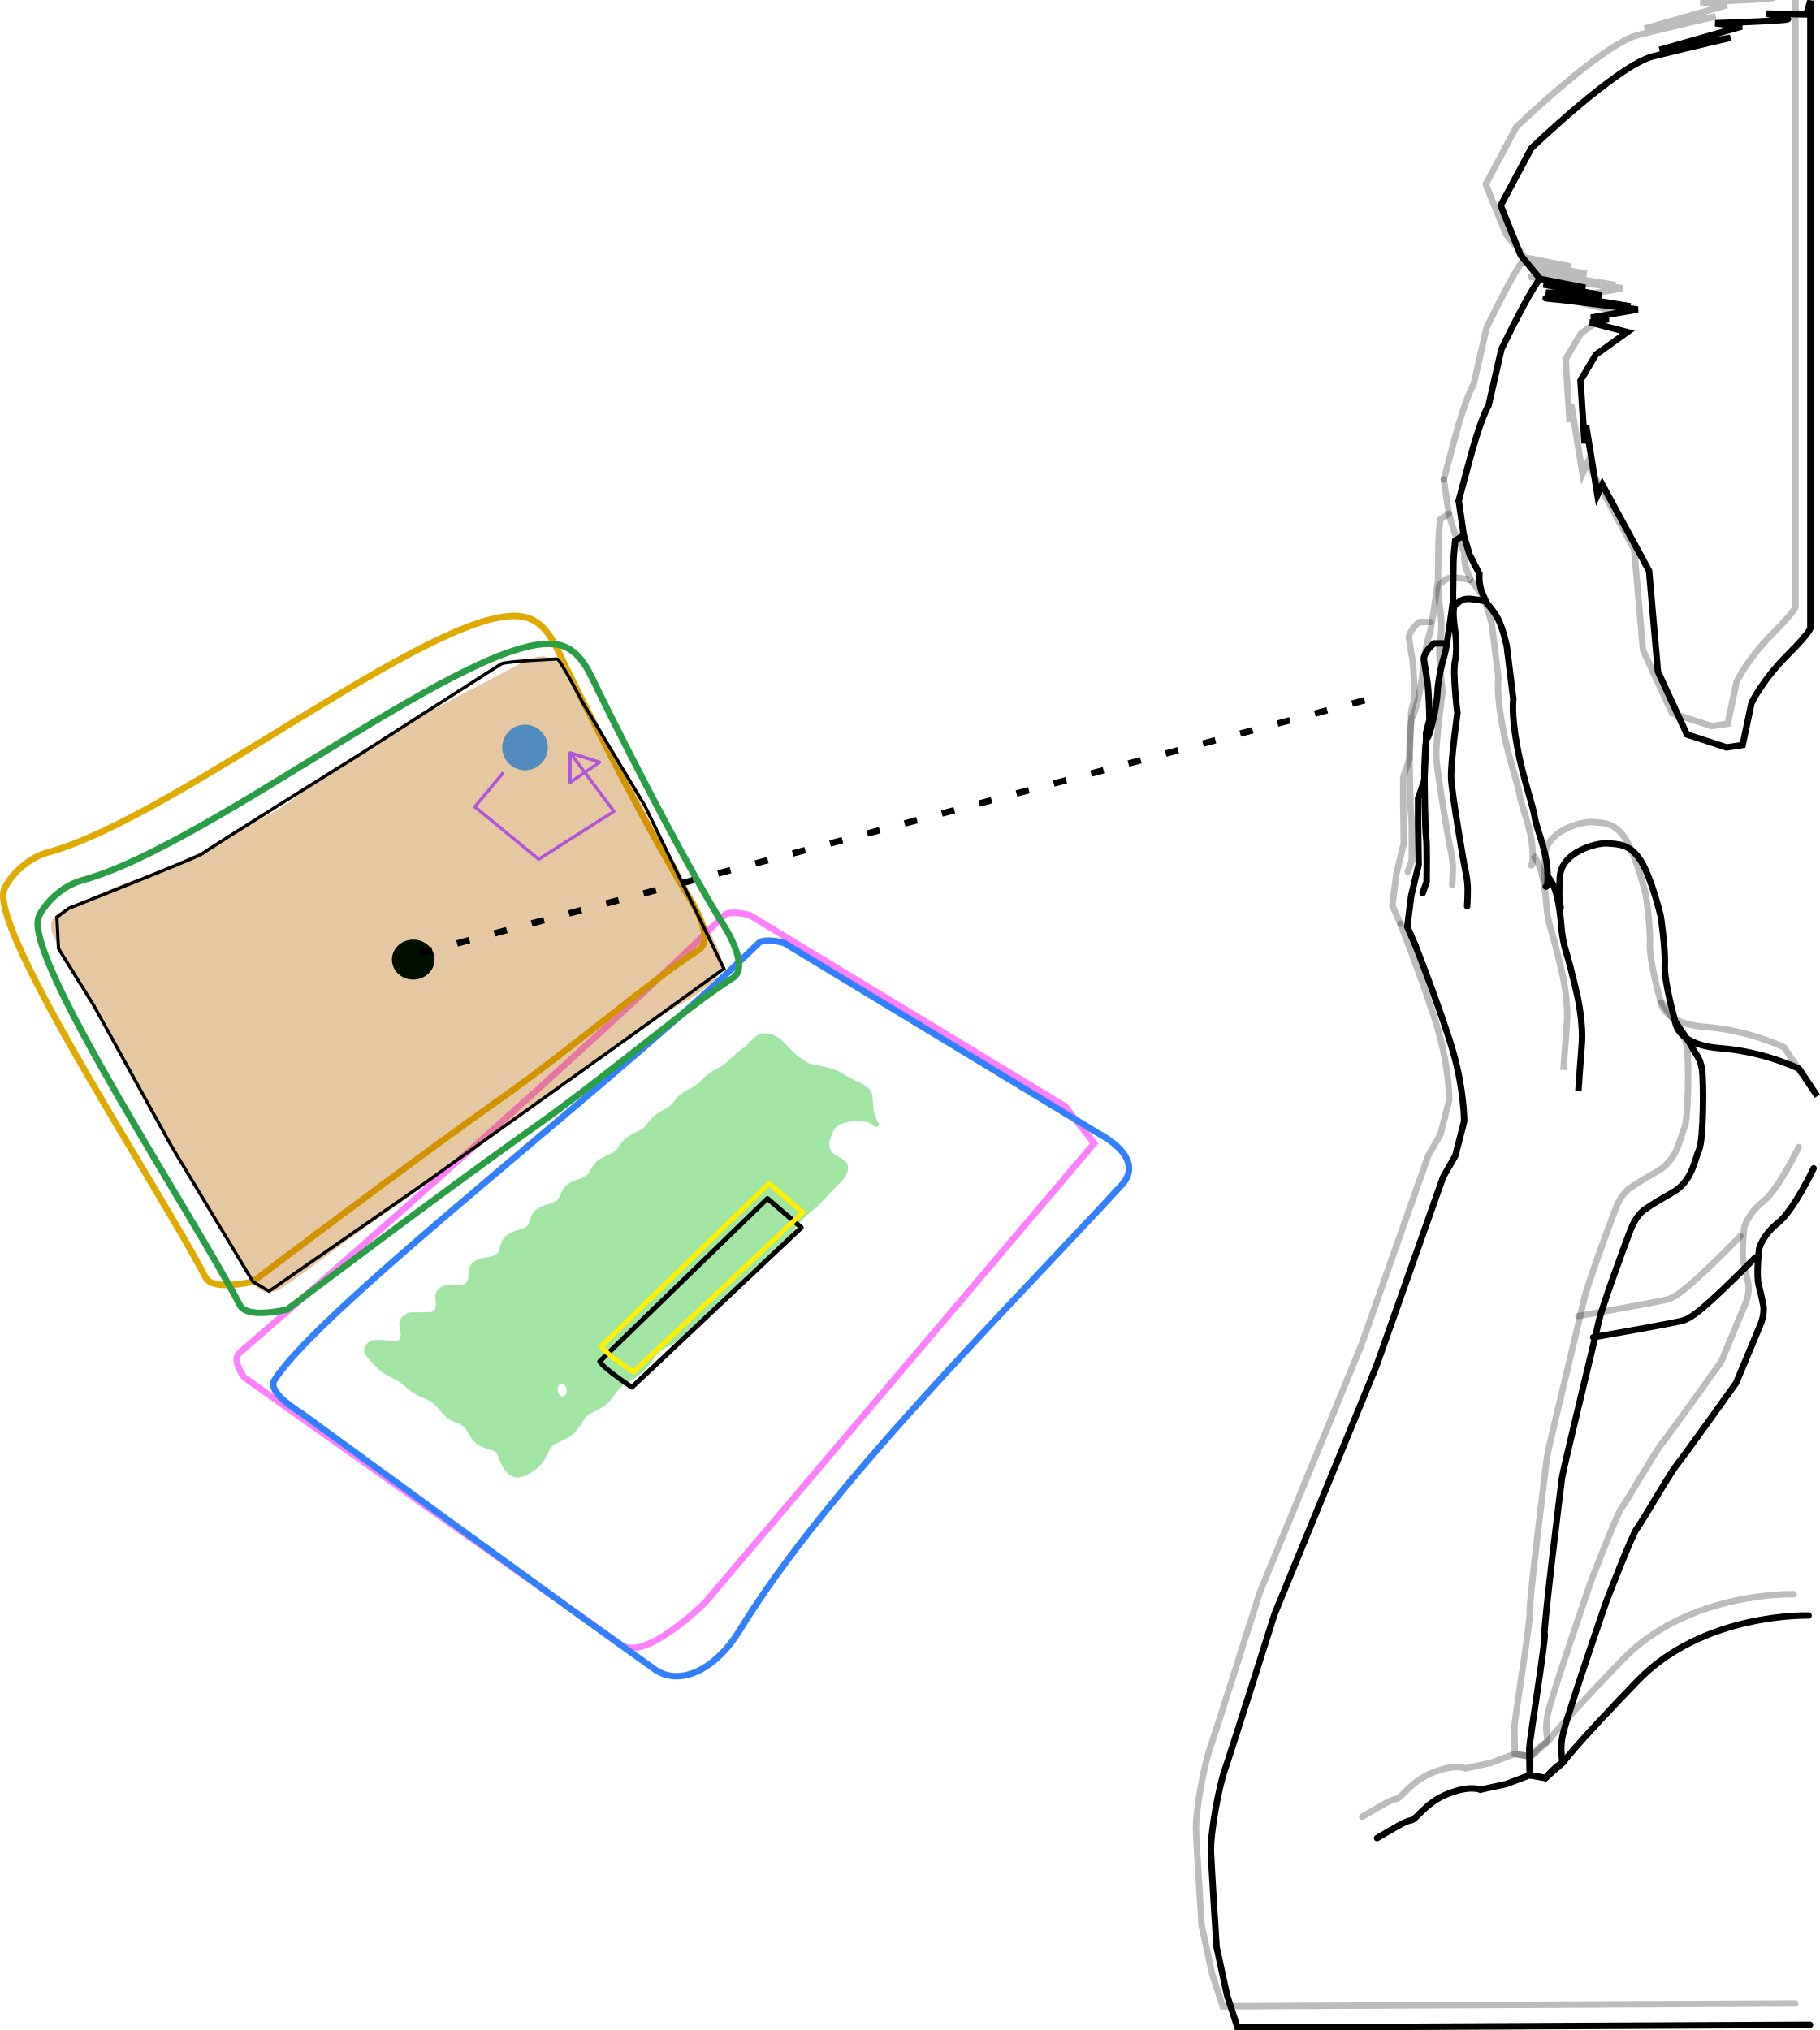
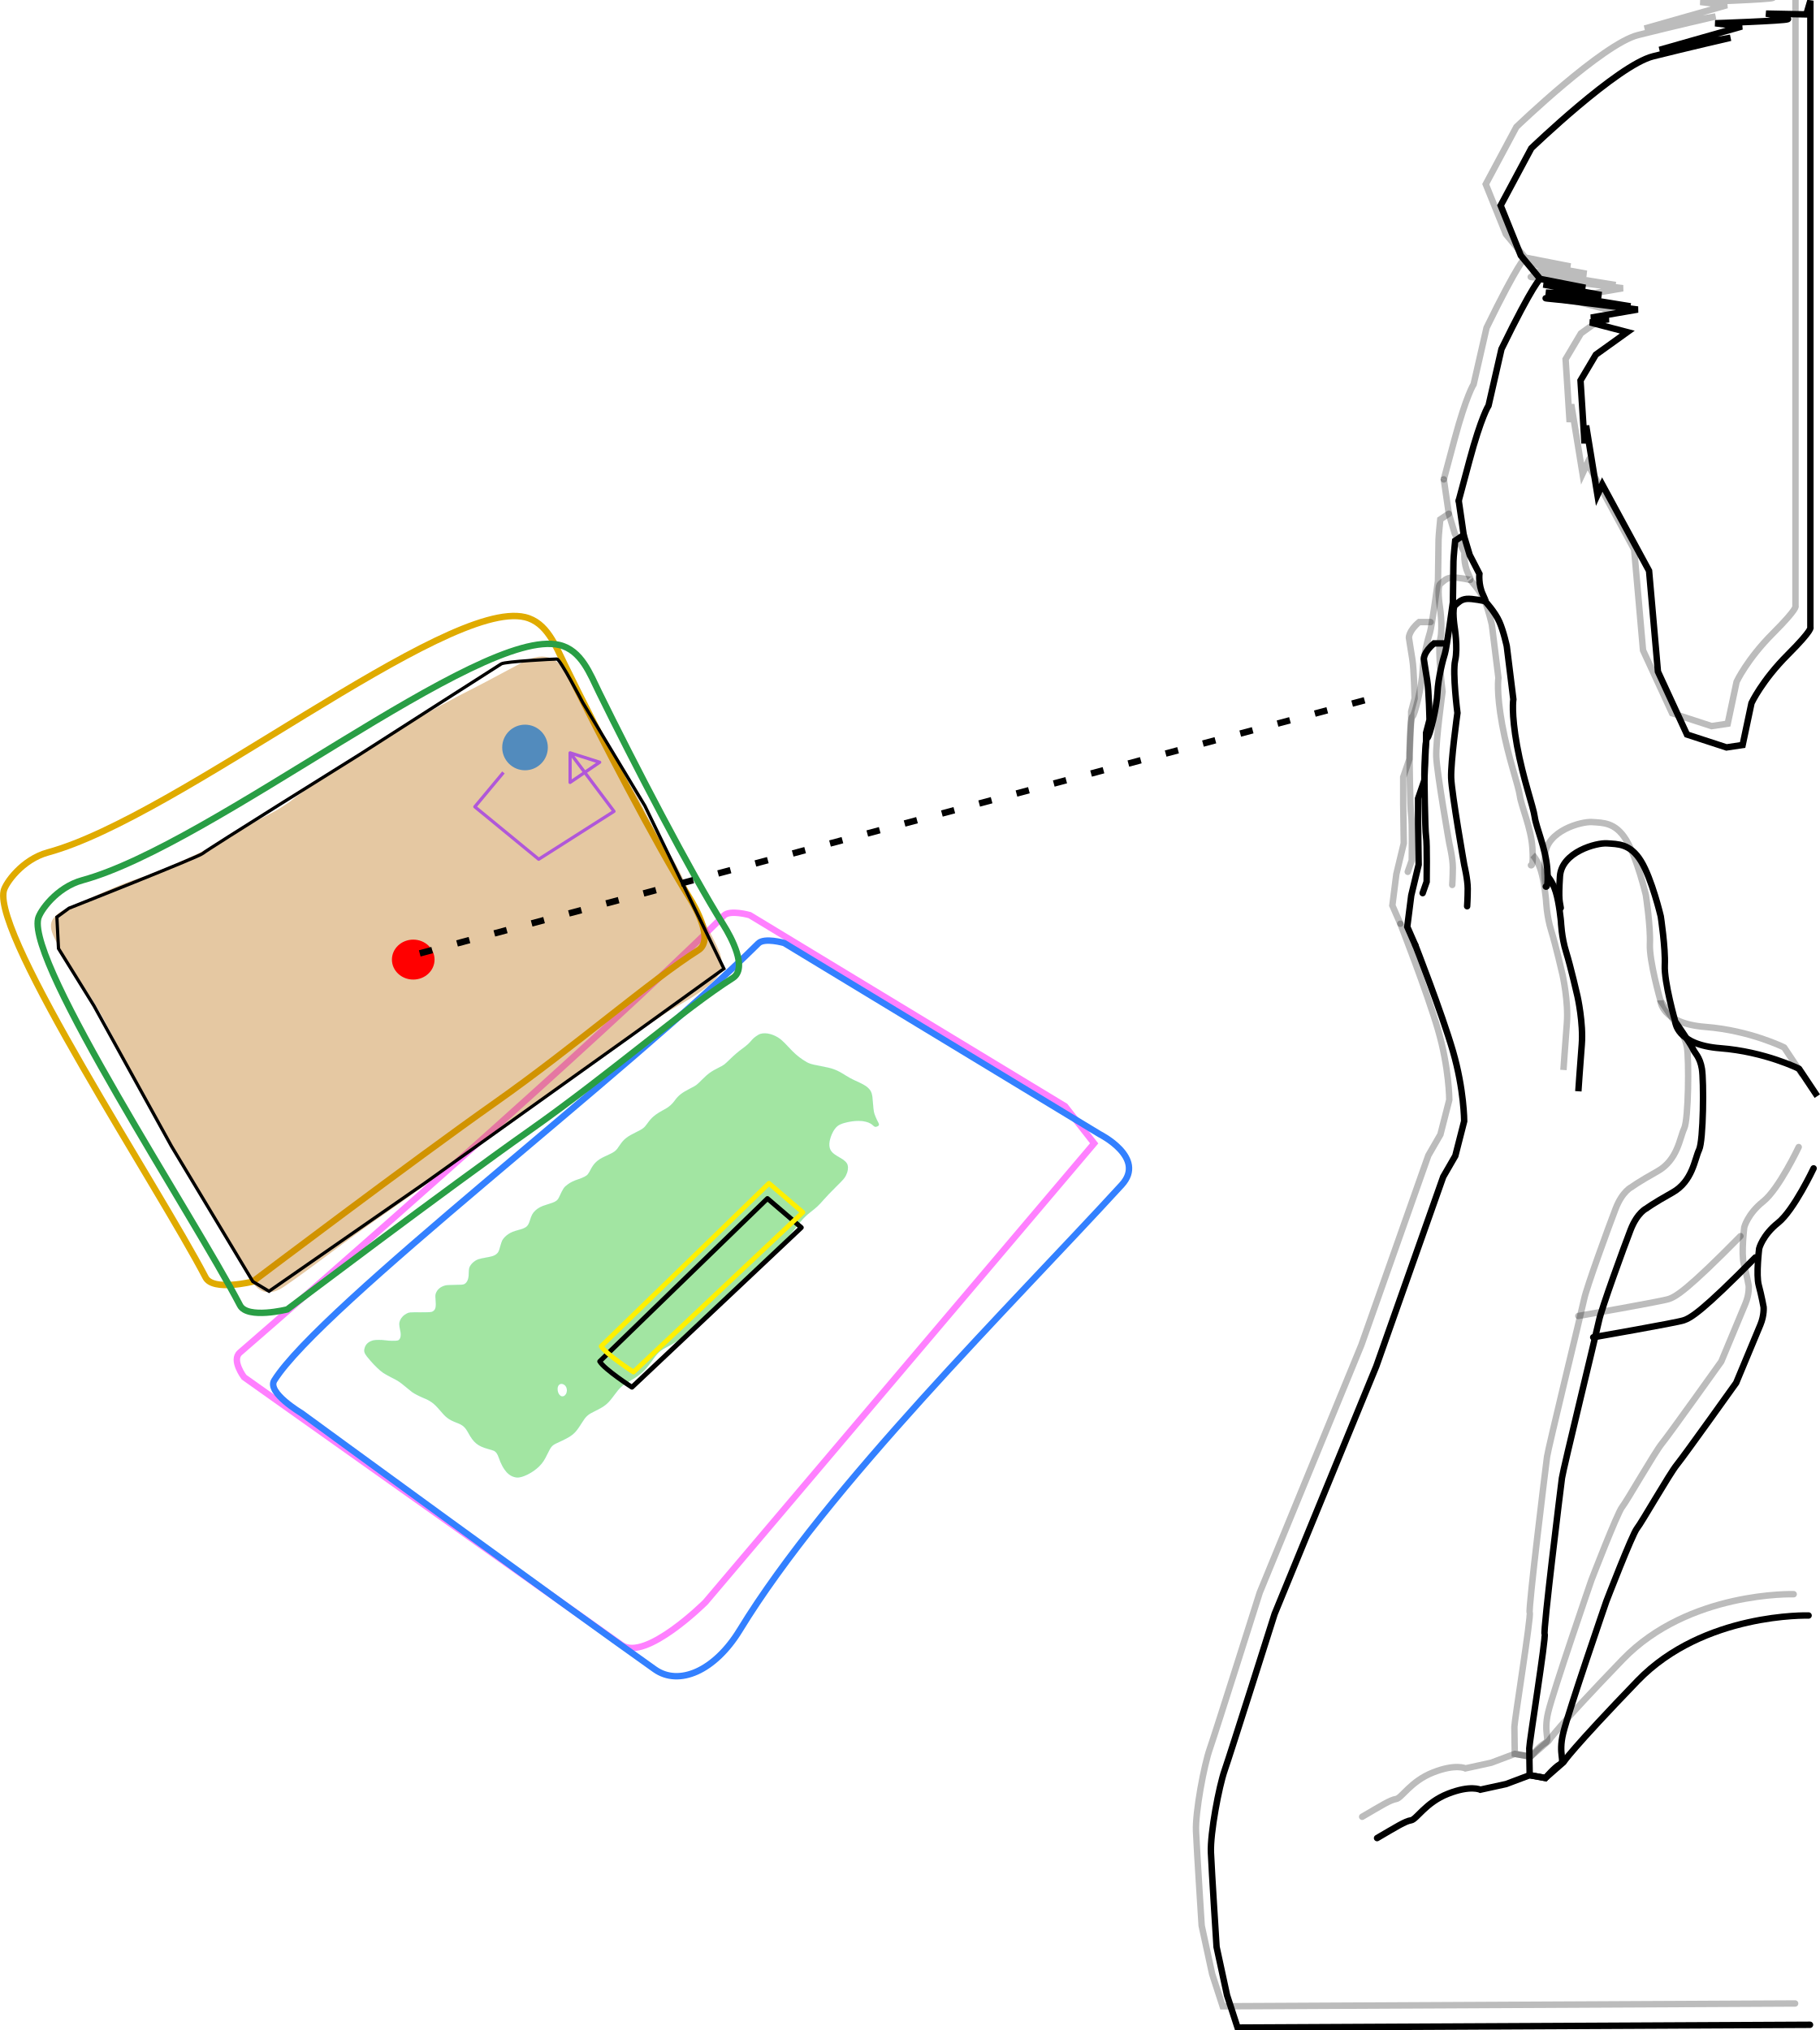
<svg xmlns="http://www.w3.org/2000/svg" version="1.0" width="4240.718pt" height="4732.594pt" viewBox="0 0 4240.718 4732.594" preserveAspectRatio="xMidYMid meet" id="svg108">
  <defs id="defs112" />
  <g transform="matrix(0.1,0,0,-0.1,-254.5432,4710.987)" fill="#000000" stroke="none" id="g106">
    <g id="laptop">
      <path style="fill:none;stroke:#ff80ff;stroke-width:150;stroke-linecap:butt;stroke-linejoin:miter;stroke-miterlimit:4;stroke-dasharray:none;stroke-opacity:1" d="m 8234.4,15002.4 c 0,0 6709.635,-4762.403 8798.4,-6241.6 559.573,-396.272 1955.199,996.4 1955.199,996.4 l 9061.601,10697.2 -676.8,864.8 -7350.801,4455.599 c 0,0 -459.736,132.012 -602.222,-9.425 -3032.686,-3010.34 -9750.194,-8859.028 -11283.268,-10188.738 -203.553,-176.551 97.891,-574.237 97.891,-574.237 z" id="path114" />
      <path style="fill:none;stroke:#e0ab00;stroke-width:150;stroke-linecap:butt;stroke-linejoin:miter;stroke-miterlimit:4;stroke-dasharray:none;stroke-opacity:1" d="m 2632.134,26341.063 c -241.901,-1074.028 3603.623,-6900.147 4705.937,-9013.066 171.993,-329.676 1101.606,-95.961 1101.606,-95.961 0,0 3742.135,2828.422 5641.653,4166.705 1882.575,1326.347 3619.609,2848.564 4742.417,3559.787 355.523,225.199 -32.781,947.084 -220.55,1244.643 -744.217,1179.364 -2111.826,3815.452 -2895.994,5415.719 -211.408,431.424 -410.843,980.389 -924.711,1103.104 -1848.14,441.349 -8062.219,-4651.327 -11118.661,-5484.449 -603.205,-164.422 -992.438,-722.175 -1031.697,-896.482 z" id="path947" />
      <path d="m 15106.809,31799.874 c -165,-21 -250.001,-56 -617,-256 -306,-167 -915,-487 -1174,-616 -83,-42 -189,-98 -235,-125 -46,-27 -143,-79 -215,-115 -71,-36 -155,-81 -185,-100 -30,-19 -126,-74 -213,-122 -402,-220 -955,-559 -1255,-767 -224,-156 -693,-455 -991,-633 -164,-98 -514,-334 -600,-404 -25,-21 -81,-62 -125,-91 -44,-30 -100,-73 -125,-96 -25,-23 -72,-58 -105,-79 -33,-21 -98,-63 -145,-95 -112,-74 -212,-131 -400,-225 -182,-92 -401,-215 -584,-330 -430,-269 -930,-525 -1536,-787 -140,-60 -268,-116 -285,-123 -156,-69 -321,-132 -471,-180 -281,-89 -503,-176 -844,-327 -172.999,-77 -430,-189 -569.999,-250 -398,-171 -492,-222 -594,-323 -120,-119 -136,-251 -54,-449 73,-177 349,-644.999 640,-1087 364.999,-552.999 468,-726.999 723,-1224 211.999,-414.999 594.999,-1140 804.999,-1524.999 109,-200.001 315,-587.001 458,-862 146,-278 466,-825 790,-1348.001 272,-438.999 345,-559.999 484,-807.999 115,-207 440,-758.001 611,-1037.001 149,-243.999 237,-342 354,-397.999 61,-28.001 78,-31.001 158,-31.001 99,-0.999 155,14.001 266,70.001 90,45 474,319 1119,799.999 518,387 816.001,603 1305.001,944.001 645,450 1101.999,782 1649.999,1194.999 328,248.001 530,394.001 794.999,575.001 256.001,174.999 767.001,537.999 1040.001,740 102,75 315.999,229.999 474.999,345 278.001,199.999 412.001,298.999 740.001,547.999 197,150 1001,708 1419.999,987 127.001,84 284.001,190.001 350.001,235.001 147,100.999 246,162 480,295 306.999,174 600.999,383 746,530 133.999,135 187,262 175.999,428.999 -10.999,173 -52.999,273 -369.999,881 -304,582 -369,711 -457,905 -159,349 -310.001,629 -466.001,860 -198.999,297 -312.999,498 -541.999,953 -90,179 -181.001,341 -288,510 -85.001,136 -189,315 -231,397 -42,83 -85.001,166 -96,185 -11,19 -51,91 -90,160 -38,69 -109.001,190 -156,270 -89,148 -247.001,427 -406.001,715 -48,88 -130.999,234 -184.999,325 -53,91 -123,212 -155,270 -103,187 -216,369 -264,430 -159,198 -348,286 -556,259 z" id="path84-9" style="fill:#b76a00;fill-opacity:0.365;stroke:none;stroke-width:1;stroke-opacity:1" />
      <path d="m 20271.808,23006.875 c -51,-14.001 -156,-88 -196.999,-138 -63,-79 -126,-135 -243,-220 -76.001,-55.001 -180,-144 -265.001,-228 -135.999,-133.001 -144,-140 -264.999,-200 -182.001,-91 -250,-140.001 -395.001,-285 -126.999,-127 -132.999,-132 -264.999,-198 -203.001,-104.001 -281.001,-165 -367,-284.001 -59,-82.999 -136.001,-150.999 -219,-195.999 -238.001,-128.001 -319.001,-194.001 -427.001,-349 -63.999,-90 -100.999,-119 -246.999,-190.001 -214,-103.999 -295,-165.999 -383.001,-297.999 -103.999,-156 -108,-159 -366.999,-278.001 -159,-72.999 -249,-159 -323.001,-307.999 -19.999,-39 -48,-85.001 -63,-103.001 -31.999,-39 -108.999,-78 -223.999,-115.999 -105,-34.001 -181.001,-72 -246,-121.001 -88.001,-66.999 -100.001,-84.999 -199.001,-297 -39.999,-84.999 -84,-111.999 -289.999,-172.999 -120,-35 -197,-75 -263,-137 -63,-60 -89.001,-108 -126,-230.001 -43,-138.999 -83.001,-174 -261,-222 -128.001,-34.999 -168,-51 -235,-93 -63,-39.999 -123,-100.999 -150,-153 -10.001,-18.999 -30,-78.999 -45,-132.999 -31.001,-118 -43.001,-144 -89,-183 -43,-39 -100,-57 -248.001,-83.001 -63.999,-10.999 -142.999,-27.999 -174,-39 -100.999,-36 -189.999,-123 -213.999,-210 -5.001,-19.999 -10,-72 -10,-117 0,-132 -34.001,-213.999 -103.001,-252 -26.999,-13.999 -62.999,-16.999 -216.999,-18 -109,-0.999 -203,-6 -230,-13.999 -108,-29 -184,-93 -216,-182 -13,-34 -14,-61 -8,-133 17,-190.001 3,-249 -66,-290 -33,-19 -52,-20.001 -290,-20.001 -253.999,0 -255,0 -310,-25.999 -71,-34.001 -126.999,-89 -158,-157.001 -28,-60.999 -27,-118.999 3,-252 26,-118.999 -1,-210.999 -66,-223.999 -49,-10.001 -207,-7.001 -279,4.999 -90,14.001 -235.999,14.001 -289.999,-0.999 -104.001,-28 -170.001,-87 -195,-173 -28.001,-96 -11.001,-134 130.999,-298 105,-121 224,-235 300,-286 32,-22 114,-68 181.001,-102 156.999,-78 204.999,-109 336,-219 58.999,-50 129,-106 154.999,-126 51,-37 176,-102 261,-136 162,-64 257,-133 373,-272 160,-191 219,-236 410,-309 143,-55 192,-99 267,-235 125,-230 222,-309 461,-375 63,-17 126,-37 139.999,-44 48,-25 79.001,-70 110.001,-160 102.999,-295 237,-443 419,-461 124,-13 369,108 519,256 82,81 127,148 201,303 79.999,164 103,191 220,245 366.999,168 410,204 573.999,466 100.001,160 140.001,196 313.001,280 228,111 297,168 438,361 144,196 198,244 396,354 196,109 337,235 460,411 164,235 215,283 405,378 128,64 255.999,148 369.999,244 135,111.999 610.001,558.999 1295.001,1218 152,146 351.999,336.999 444.999,425 326.001,309 627,598.999 689.001,666 35,37.999 116,136.999 182,220.999 148.999,193.001 214,261 340,359.001 144,111.999 192.999,158 306,288 54.999,63.999 186.999,201.999 293,306 172,170 196,198 229,266 42.999,87 54.999,168 36,238 -16.001,59 -74.001,113 -195,180.999 -167.001,94.001 -216,151.001 -230.001,265.001 -12.999,117 60,322.999 150,423 58.001,64 121.001,94.999 260.001,127 261.999,60.999 489,36 598.999,-65.001 49.001,-45.999 62,-48.999 109.001,-30.999 39,15 48,41 27.999,78.999 -50,92.001 -95,199.001 -107,257.001 -7.999,38 -19,138 -24,219.999 -13.999,213 -31.999,266.001 -118,347.001 -51,48 -134,93 -311,171.999 -54,24 -142.999,72 -196.999,107.001 -216,137 -296.001,168 -564,219 -281.001,53 -300,59 -443.001,153 -112.999,74 -208.999,159 -336.999,299 -60,66 -137.001,142 -171,169 -151,120.999 -337,174 -479.001,135 z m -4569.999,-8184 c 84,-61 75.999,-216 -14.001,-260 -69.999,-35 -145.999,51 -145.999,165 0,106 79,153 160,95 z" id="path94-1" style="fill:#00b800;fill-opacity:0.365;stroke:#00f4ff;stroke-width:1;stroke-opacity:1" />
      <path style="fill:none;stroke:#3380ff;stroke-width:150;stroke-linecap:butt;stroke-linejoin:miter;stroke-miterlimit:4;stroke-dasharray:none;stroke-opacity:1" d="m 9567.953,14167.164 c 0,0 6151.303,-4496.53 8240.068,-5975.727 559.574,-396.271 1394.539,-44.477 1981.786,916.639 2045.72,3348.126 6334.297,7575.724 8902.078,10378.152 582.484,635.712 -517.276,1183.848 -517.276,1183.848 l -7350.801,4455.598 c 0,0 -459.736,132.012 -602.223,-9.425 C 17188.9,22105.909 10014.566,16648.016 8938.318,14927.512 c -176.966,-282.9 629.635,-760.348 629.635,-760.348 z" id="path114-3" />
      <path style="fill:none;stroke:#299e45;stroke-width:150;stroke-linecap:butt;stroke-linejoin:miter;stroke-miterlimit:4;stroke-dasharray:none;stroke-opacity:1" d="m 3433.944,25691.937 c -241.901,-1074.027 3603.623,-6900.146 4705.937,-9013.065 171.993,-329.676 1101.605,-95.961 1101.605,-95.961 0,0 3742.135,2828.422 5641.653,4166.704 1882.575,1326.348 3619.608,2848.565 4742.417,3559.788 355.522,225.198 -32.781,947.083 -220.55,1244.642 -744.217,1179.364 -2111.826,3815.452 -2895.994,5415.719 -211.409,431.424 -410.843,980.389 -924.711,1103.104 -1848.14,441.349 -8062.218,-4651.327 -11118.661,-5484.449 -603.205,-164.422 -992.438,-722.175 -1031.696,-896.482 z" id="path947-3" />
      <path style="fill:none;stroke:#000000;stroke-width:75;stroke-linecap:butt;stroke-linejoin:miter;stroke-miterlimit:4;stroke-dasharray:none;stroke-opacity:1" d="m 4153.277,25936.435 -282,-206.8 37.6,-733.2 827.201,-1334.799 1804.8,-3271.2 1898.799,-3158.4 376,-225.6 3628.4,2519.199 4812.8,3440.4 2162,1560.4 -1842.4,3797.6 -1447.6,2406.4 c 0,0 -526.4,1015.2 -601.6,1015.2 -75.2,0 -1203.199,-56.4 -1297.2,-112.8 -94,-56.4 -3289.999,-2105.599 -3289.999,-2105.599 0,0 -3590.801,-2237.201 -3666,-2312.4 -75.201,-75.201 -3120.801,-1278.401 -3120.801,-1278.401 z" id="path979" />
      <path style="fill:none;stroke:#000000;stroke-width:112.5;stroke-linecap:round;stroke-linejoin:round;stroke-miterlimit:4;stroke-dasharray:none;stroke-opacity:1" d="m 16523.677,15370.836 c 112.8,-188 752,-601.601 752,-601.601 l 3948,3722.4 -789.6,676.8 z" id="path981" />
      <path style="fill:none;stroke:#fff000;stroke-width:112.5;stroke-linecap:round;stroke-linejoin:round;stroke-miterlimit:4;stroke-dasharray:none;stroke-opacity:1" d="m 16559.072,15724.961 c 112.8,-188 752,-601.601 752,-601.601 l 3948,3722.4 -789.6,676.8 z" id="path981-3" />
-       <ellipse style="opacity:0.998;fill:#000f00;fill-opacity:1;fill-rule:evenodd;stroke:none;stroke-width:72.873;stroke-linecap:round;stroke-linejoin:round;stroke-miterlimit:4;stroke-dasharray:none;stroke-opacity:1;paint-order:stroke fill markers" id="path998" cx="12177.685" cy="-24738.535" transform="scale(1,-1)" rx="496.816" ry="465.668" />
+       <ellipse style="opacity:0.998;fill:#ff0000;fill-opacity:1;fill-rule:evenodd;stroke:none;stroke-width:72.873;stroke-linecap:round;stroke-linejoin:round;stroke-miterlimit:4;stroke-dasharray:none;stroke-opacity:1;paint-order:stroke fill markers" id="path998" cx="12177.685" cy="-24738.535" transform="scale(1,-1)" rx="496.816" ry="465.668" />
      <circle style="opacity:0.998;fill:#036acb;fill-opacity:0.648;fill-rule:evenodd;stroke:none;stroke-width:112.5;stroke-linecap:round;stroke-linejoin:round;stroke-miterlimit:4;stroke-dasharray:none;stroke-opacity:1;paint-order:stroke fill markers" id="path1000" cx="14783.229" cy="-29683.756" r="531.744" transform="scale(1,-1)" />
      <path style="fill:none;stroke:#b057d9;stroke-width:75;stroke-linecap:butt;stroke-linejoin:round;stroke-miterlimit:4;stroke-dasharray:none;stroke-dashoffset:0;stroke-opacity:1" d="m 14280.518,29101.509 -667.124,-800.289 1488.884,-1223.011 1754.756,1116.663 -1023.216,1363.735 v -689.372 l 689.859,470 -689.859,219.372" id="path1002" />
    </g>
    <path style="fill:none;stroke:#000000;stroke-width:150;stroke-linecap:butt;stroke-linejoin:miter;stroke-opacity:1;stroke-miterlimit:4;stroke-dasharray:300,600;stroke-dashoffset:0" d="m 12329.527,24882.96 22459.036,6017.881" id="path1316" />
    <g id="person">
      <path style="fill:none;stroke:#000000;stroke-width:150;stroke-linecap:butt;stroke-linejoin:miter;stroke-miterlimit:4;stroke-dasharray:none;stroke-opacity:1" d="m 36547.2,35438 c 0,0 -24.175,-90.222 250.112,933.432 274.287,1023.654 445.488,1284.968 445.488,1284.968 l 300.799,1316.001 c 752,1541.599 902.4,1635.6 902.4,1635.6 l 1052.801,-206.801 -977.601,75.2 1353.6,-244.4 -1297.2,56.4 1974,-319.6 c 0,0 -2086.8,188.001 -1974,188.001 112.8,0 2143.2,-263.201 2143.2,-263.201 l -1090.4,-187.999 413.6,-37.601 -432.399,-75.199 864.799,-225.6 -733.2,-526.401 -357.199,-601.599 93.999,-1466.4 37.6,413.599 263.201,-1616.8 112.8,244.401 1090.399,-2011.601 206.801,-2350 676.8,-1466.4 921.199,-300.8 376.001,56.4 206.799,977.6 c 0,0 244.401,526.401 846,1128 601.6,601.6 526.401,639.201 526.401,639.201 V 47094 l -94.001,-319.6 -940,18.8 c 0,0 582.801,-94 507.6,-131.6 -75.2,-37.6 -1692,-94 -1692,-94 l 620.4,-75.2 -1917.6,-545.2 1654.401,282 c 0,0 -977.601,-225.6 -1804.8,-432.4 -827.201,-206.8 -2838.801,-2143.2 -2838.801,-2143.2 l -714.399,-1334.8 469.999,-1165.6 446.501,-540.5" id="path1290" />
      <path style="fill:none;stroke:#000000;stroke-width:150;stroke-linecap:round;stroke-linejoin:miter;stroke-miterlimit:4;stroke-dasharray:none;stroke-opacity:1" d="m 36547.2,35438 116.569,-801.726 139.583,-465.277 225.991,-438.688 c 0,0 -26.587,-252.579 79.762,-478.57 106.349,-225.991 53.174,-159.523 53.174,-159.523 0,0 232.639,-252.579 332.341,-478.57 99.702,-225.992 172.816,-571.625 172.816,-571.625 l 152.876,-1236.306 c 0,0 -53.174,-312.4 86.409,-1083.429 139.583,-771.03 378.868,-1415.769 412.102,-1661.701 33.234,-245.932 259.226,-737.795 292.46,-1209.718 33.234,-471.923 -33.234,-412.102 -33.234,-412.102" id="path1292" />
      <path style="fill:none;stroke:#000000;stroke-width:150;stroke-linecap:butt;stroke-linejoin:miter;stroke-miterlimit:4;stroke-dasharray:none;stroke-opacity:1" d="m 38617.929,26680.05 c 0,0 112.996,-106.349 192.758,-365.574 79.761,-259.226 119.642,-691.268 119.642,-691.268 0,0 13.294,-365.574 119.642,-704.561 106.349,-338.987 265.873,-1036.902 265.873,-1036.902 0,0 139.582,-624.799 99.702,-1123.309 -39.881,-498.51 -79.762,-1090.076 -79.762,-1090.076" id="path1294" />
      <path style="fill:none;stroke:#000000;stroke-width:150;stroke-linecap:round;stroke-linejoin:miter;stroke-miterlimit:4;stroke-dasharray:none;stroke-opacity:1" d="m 38925.399,25944.001 c -18.799,141 -56.4,159.799 -18.799,733.2 37.599,573.399 855.399,789.6 1099.8,770.799 244.399,-18.8 535.8,0 789.6,-413.6 253.8,-413.599 460.599,-1287.799 460.599,-1287.799 0,0 112.8,-742.601 94,-1137.401 -18.799,-394.8 244.4,-1315.999 244.4,-1315.999 0,0 376,-545.201 413.601,-639.2 37.599,-94 159.799,-178.6 206.799,-460.6 47.001,-282 37.6,-1673.201 -65.799,-1889.4 -103.401,-216.2 -150.401,-733.2 -620.4,-996.401 -470.001,-263.199 -601.601,-366.6 -601.601,-366.6 0,0 -216.199,-93.999 -376,-507.6 -159.8,-413.599 -676.8,-1833 -733.2,-2105.599 -56.4,-272.6 -836.6,-3468.6 -864.8,-3675.401 -28.2,-206.799 -441.799,-3571.999 -404.2,-3637.8 37.6,-65.8 -357.2,-2528.599 -357.2,-2660.2 0,-131.6 9.401,-629.8 9.401,-629.8 l 366.6,-65.8 c 0,0 206.799,244.4 338.4,319.601 131.599,75.2 -47.001,216.2 75.199,723.799 122.201,507.6 1005.8,3073.8 1005.8,3073.8 0,0 601.6,1560.401 714.4,1701.401 112.8,141 761.4,1278.4 930.6,1485.199 169.2,206.801 1381.8,1908.201 1381.8,1908.201 0,0 470,1128 564,1353.6 94.001,225.6 75.2,413.6 75.2,413.6 0,0 -47,263.2 -112.8,507.6 -65.799,244.399 9.4,855.4 9.4,855.4 0,0 75.2,310.2 441.8,601.599 366.6,291.401 827.2,1269 827.2,1269" id="path1296" />
      <path style="fill:none;stroke:#000000;stroke-width:150;stroke-linecap:butt;stroke-linejoin:round;stroke-miterlimit:4;stroke-dasharray:none;stroke-opacity:1" d="m 41594.999,23293.201 c 0,0 13.992,-541.412 1050.893,-621.174 1036.902,-79.761 1834.518,-478.569 1834.518,-478.569 425.395,-638.093 425.395,-638.093 425.395,-638.093" id="path1298" />
      <path style="fill:none;stroke:#000000;stroke-width:150;stroke-linecap:round;stroke-linejoin:miter;stroke-miterlimit:4;stroke-dasharray:none;stroke-opacity:1" d="m 37162.279,33094.216 c 0,0 -299.106,66.468 -432.042,53.174 -132.936,-13.294 -186.11,-79.762 -265.872,-146.23 -79.762,-66.468 -13.294,-505.157 -13.294,-505.157 0,0 79.762,-491.864 13.294,-784.322 -66.468,-292.46 53.174,-1223.013 53.174,-1223.013 0,0 -159.523,-1143.25 -146.229,-1515.471 13.293,-372.221 305.753,-2033.922 305.753,-2033.922 0,0 79.762,-332.34 79.762,-545.037 0,-212.698 -13.294,-412.103 -13.294,-412.103" id="path1302" />
      <path style="fill:none;stroke:#000000;stroke-width:150;stroke-linecap:round;stroke-linejoin:miter;stroke-miterlimit:4;stroke-dasharray:none;stroke-opacity:1" d="m 36663.769,34636.274 -199.404,-132.936 c 0,0 -39.881,-398.809 -39.881,-478.57 0,-79.761 -13.293,-957.14 -13.293,-957.14 0,0 -146.23,-1076.782 -186.111,-1196.425 -39.881,-119.642 -159.523,-571.625 -172.817,-903.965 -13.293,-332.34 -186.111,-1050.195 -239.285,-1063.489 -53.174,-13.293 -66.468,-850.79 -66.468,-850.79 0,0 13.294,-1289.48 39.881,-1449.004 26.587,-159.522 13.293,-1050.195 13.293,-1050.195 l -93.054,-265.872" id="path1304" />
      <path style="fill:none;stroke:#000000;stroke-width:150;stroke-linecap:round;stroke-linejoin:miter;stroke-miterlimit:4;stroke-dasharray:none;stroke-opacity:1" d="m 36238.374,32110.489 c -265.872,0 -265.872,0 -265.872,0 -239.286,-199.404 -239.286,-358.928 -239.286,-358.928 0,0 39.882,-265.872 79.762,-505.157 39.881,-239.285 53.174,-917.259 53.174,-917.259 l -79.761,-305.753 v -172.817 l -39.881,-930.553 -146.23,-425.394 c 0,-66.468 0,-598.213 0,-598.213 l 13.294,-943.846 -172.817,-717.855 -93.055,-731.149 186.11,-425.395" id="path1308" />
      <path style="fill:none;stroke:#000000;stroke-width:150;stroke-linecap:round;stroke-linejoin:miter;stroke-miterlimit:4;stroke-dasharray:none;stroke-opacity:1" d="m 35533.812,25078.17 c 0,0 614.334,-1568.587 877.534,-2470.987 263.2,-902.4 263.2,-1635.6 263.2,-1635.6 l -206.8,-808.401 -282,-488.799 -1560.4,-4418.001 -2368.8,-5771.599 c 0,0 -1034,-3271.2 -1165.6,-3647.2 -131.6,-376 -338.4,-1466.4 -319.6,-1917.6 18.8,-451.2 131.6,-2199.6 131.6,-2199.6 l 244.4,-1128 244.4,-751.999 13343.541,65.05 m -33.141,9541.749 c 0,0 -2444,75.2 -3985.6,-1522.8 -1541.6,-1597.999 -1729.6,-1898.8 -1729.6,-1898.8 l -418.746,-366.782 -366.6,65.8 -549.454,-206.618 -601.6,-131.6 c 0,0 -225.6,112.8 -752,-94 -526.4,-206.8 -733.2,-601.6 -864.8,-620.4 -131.6,-18.8 -338.4,-150.4 -789.6,-413.6" id="path1310" />
      <path style="fill:none;stroke:#000000;stroke-width:150;stroke-linecap:round;stroke-linejoin:miter;stroke-miterlimit:4;stroke-dasharray:none;stroke-opacity:1" d="m 43461.346,17794.382 c -1240.8,-1259.599 -1504,-1410 -1673.2,-1466.4 -169.2,-56.4 -2105.6,-394.8 -2105.6,-394.8" id="path1314" />
      <path style="fill:none;stroke:#000000;stroke-width:150;stroke-linecap:butt;stroke-linejoin:miter;stroke-miterlimit:4;stroke-dasharray:none;stroke-opacity:0.262" d="m 36199.85,35934.764 c 0,0 -24.175,-90.222 250.112,933.432 274.287,1023.654 445.488,1284.968 445.488,1284.968 l 300.799,1316.001 c 752,1541.599 902.4,1635.599 902.4,1635.599 l 1052.801,-206.8 -977.601,75.199 1353.6,-244.399 -1297.2,56.4 1974,-319.6 c 0,0 -2086.8,188.001 -1974,188.001 112.8,0 2143.2,-263.201 2143.2,-263.201 l -1090.4,-187.999 413.6,-37.601 -432.399,-75.199 864.799,-225.6 -733.2,-526.401 -357.199,-601.599 93.999,-1466.4 37.6,413.599 263.201,-1616.8 112.8,244.401 1090.399,-2011.601 206.801,-2350 676.8,-1466.4 921.199,-300.8 376.001,56.4 206.799,977.6 c 0,0 244.401,526.401 846,1128 601.6,601.6 526.401,639.201 526.401,639.201 v 14607.598 l -94.001,-319.6 -940,18.8 c 0,0 582.801,-94 507.6,-131.6 -75.2,-37.6 -1692,-94 -1692,-94 l 620.4,-75.2 -1917.6,-545.2 1654.401,282 c 0,0 -977.601,-225.6 -1804.8,-432.4 -827.201,-206.8 -2838.801,-2143.2 -2838.801,-2143.2 l -714.399,-1334.8 469.999,-1165.6 446.501,-540.499" id="path1290-2" />
      <path style="fill:none;stroke:#000000;stroke-width:150;stroke-linecap:round;stroke-linejoin:miter;stroke-miterlimit:4;stroke-dasharray:none;stroke-opacity:0.262" d="m 36199.85,35934.764 116.569,-801.726 139.583,-465.277 225.991,-438.688 c 0,0 -26.587,-252.579 79.762,-478.57 106.349,-225.991 53.174,-159.523 53.174,-159.523 0,0 232.639,-252.579 332.341,-478.57 99.702,-225.992 172.816,-571.625 172.816,-571.625 l 152.876,-1236.306 c 0,0 -53.174,-312.4 86.409,-1083.429 139.583,-771.03 378.868,-1415.769 412.102,-1661.701 33.234,-245.932 259.226,-737.795 292.46,-1209.718 33.234,-471.923 -33.234,-412.102 -33.234,-412.102" id="path1292-0" />
      <path style="fill:none;stroke:#000000;stroke-width:150;stroke-linecap:butt;stroke-linejoin:miter;stroke-miterlimit:4;stroke-dasharray:none;stroke-opacity:0.262" d="m 38270.579,27176.814 c 0,0 112.996,-106.349 192.758,-365.574 79.761,-259.226 119.642,-691.268 119.642,-691.268 0,0 13.294,-365.574 119.642,-704.561 106.349,-338.987 265.873,-1036.902 265.873,-1036.902 0,0 139.582,-624.799 99.702,-1123.309 -39.881,-498.51 -79.762,-1090.076 -79.762,-1090.076" id="path1294-8" />
      <path style="fill:none;stroke:#000000;stroke-width:150;stroke-linecap:round;stroke-linejoin:miter;stroke-miterlimit:4;stroke-dasharray:none;stroke-opacity:0.262" d="m 38578.049,26440.765 c -18.799,141 -56.4,159.799 -18.799,733.2 37.599,573.399 855.399,789.6 1099.8,770.799 244.399,-18.8 535.8,0 789.6,-413.6 253.8,-413.599 460.599,-1287.799 460.599,-1287.799 0,0 112.8,-742.601 94,-1137.401 -18.799,-394.8 244.4,-1315.999 244.4,-1315.999 0,0 376,-545.201 413.601,-639.2 37.599,-94 159.799,-178.6 206.799,-460.6 47.001,-282 37.6,-1673.201 -65.799,-1889.4 -103.401,-216.2 -150.401,-733.2 -620.4,-996.401 -470.001,-263.199 -601.601,-366.6 -601.601,-366.6 0,0 -216.199,-93.999 -376,-507.6 -159.8,-413.599 -676.8,-1833 -733.2,-2105.599 -56.4,-272.6 -836.6,-3468.599 -864.8,-3675.401 -28.2,-206.799 -441.799,-3571.999 -404.2,-3637.799 37.6,-65.8 -357.2,-2528.6 -357.2,-2660.2 0,-131.6 9.401,-629.8 9.401,-629.8 l 366.6,-65.8 c 0,0 206.799,244.4 338.4,319.6 131.599,75.2 -47.001,216.2 75.199,723.8 122.201,507.6 1005.8,3073.8 1005.8,3073.8 0,0 601.6,1560.401 714.4,1701.401 112.8,141 761.4,1278.399 930.6,1485.198 169.2,206.802 1381.8,1908.201 1381.8,1908.201 0,0 470,1128 564,1353.6 94.001,225.6 75.2,413.6 75.2,413.6 0,0 -47,263.2 -112.8,507.6 -65.799,244.399 9.4,855.4 9.4,855.4 0,0 75.2,310.2 441.8,601.599 366.6,291.401 827.2,1269 827.2,1269" id="path1296-3" />
      <path style="fill:none;stroke:#000000;stroke-width:150;stroke-linecap:butt;stroke-linejoin:round;stroke-miterlimit:4;stroke-dasharray:none;stroke-opacity:0.262" d="m 41247.649,23789.965 c 0,0 13.992,-541.412 1050.893,-621.174 1036.902,-79.761 1834.518,-478.569 1834.518,-478.569 425.395,-638.093 425.395,-638.093 425.395,-638.093" id="path1298-4" />
      <path style="fill:none;stroke:#000000;stroke-width:150;stroke-linecap:round;stroke-linejoin:miter;stroke-miterlimit:4;stroke-dasharray:none;stroke-opacity:0.262" d="m 36814.929,33590.98 c 0,0 -299.106,66.468 -432.042,53.174 -132.936,-13.294 -186.11,-79.762 -265.872,-146.23 -79.762,-66.468 -13.294,-505.157 -13.294,-505.157 0,0 79.762,-491.864 13.294,-784.322 -66.468,-292.46 53.174,-1223.013 53.174,-1223.013 0,0 -159.523,-1143.25 -146.229,-1515.471 13.293,-372.221 305.753,-2033.922 305.753,-2033.922 0,0 79.762,-332.34 79.762,-545.037 0,-212.698 -13.294,-412.103 -13.294,-412.103" id="path1302-6" />
      <path style="fill:none;stroke:#000000;stroke-width:150;stroke-linecap:round;stroke-linejoin:miter;stroke-miterlimit:4;stroke-dasharray:none;stroke-opacity:0.262" d="m 36316.419,35133.038 -199.404,-132.936 c 0,0 -39.881,-398.809 -39.881,-478.57 0,-79.761 -13.293,-957.14 -13.293,-957.14 0,0 -146.23,-1076.782 -186.111,-1196.425 -39.881,-119.642 -159.523,-571.625 -172.817,-903.965 -13.293,-332.34 -186.111,-1050.195 -239.285,-1063.489 -53.174,-13.293 -66.468,-850.79 -66.468,-850.79 0,0 13.294,-1289.48 39.881,-1449.004 26.587,-159.522 13.293,-1050.195 13.293,-1050.195 l -93.054,-265.872" id="path1304-4" />
      <path style="fill:none;stroke:#000000;stroke-width:150;stroke-linecap:round;stroke-linejoin:miter;stroke-miterlimit:4;stroke-dasharray:none;stroke-opacity:0.262" d="m 35891.024,32607.253 c -265.872,0 -265.872,0 -265.872,0 -239.286,-199.404 -239.286,-358.928 -239.286,-358.928 0,0 39.882,-265.872 79.762,-505.157 39.881,-239.285 53.174,-917.259 53.174,-917.259 l -79.761,-305.753 v -172.817 l -39.881,-930.553 -146.23,-425.394 c 0,-66.468 0,-598.213 0,-598.213 l 13.294,-943.846 -172.817,-717.855 -93.055,-731.149 186.11,-425.395" id="path1308-3" />
      <path style="fill:none;stroke:#000000;stroke-width:150;stroke-linecap:round;stroke-linejoin:miter;stroke-miterlimit:4;stroke-dasharray:none;stroke-opacity:0.262" d="m 35186.462,25574.934 c 0,0 614.334,-1568.587 877.534,-2470.987 263.2,-902.4 263.2,-1635.6 263.2,-1635.6 l -206.8,-808.401 -282,-488.799 -1560.4,-4418.001 -2368.8,-5771.599 c 0,0 -1034,-3271.2 -1165.6,-3647.2 -131.6,-376 -338.4,-1466.4 -319.6,-1917.6 18.8,-451.2 131.6,-2199.6 131.6,-2199.6 l 244.4,-1128 244.4,-752 13343.541,65.05 m -33.141,9541.749 c 0,0 -2444,75.2 -3985.6,-1522.8 -1541.6,-1598 -1729.6,-1898.8 -1729.6,-1898.8 l -418.746,-366.782 -366.6,65.8 -549.454,-206.618 -601.6,-131.6 c 0,0 -225.6,112.8 -752,-94 -526.4,-206.799 -733.2,-601.599 -864.8,-620.4 -131.6,-18.8 -338.4,-150.399 -789.6,-413.6" id="path1310-9" />
      <path style="fill:none;stroke:#000000;stroke-width:150;stroke-linecap:round;stroke-linejoin:miter;stroke-miterlimit:4;stroke-dasharray:none;stroke-opacity:0.262" d="m 43113.996,18291.146 c -1240.8,-1259.599 -1504,-1410 -1673.2,-1466.4 -169.2,-56.4 -2105.6,-394.8 -2105.6,-394.8" id="path1314-4" />
    </g>
  </g>
</svg>
